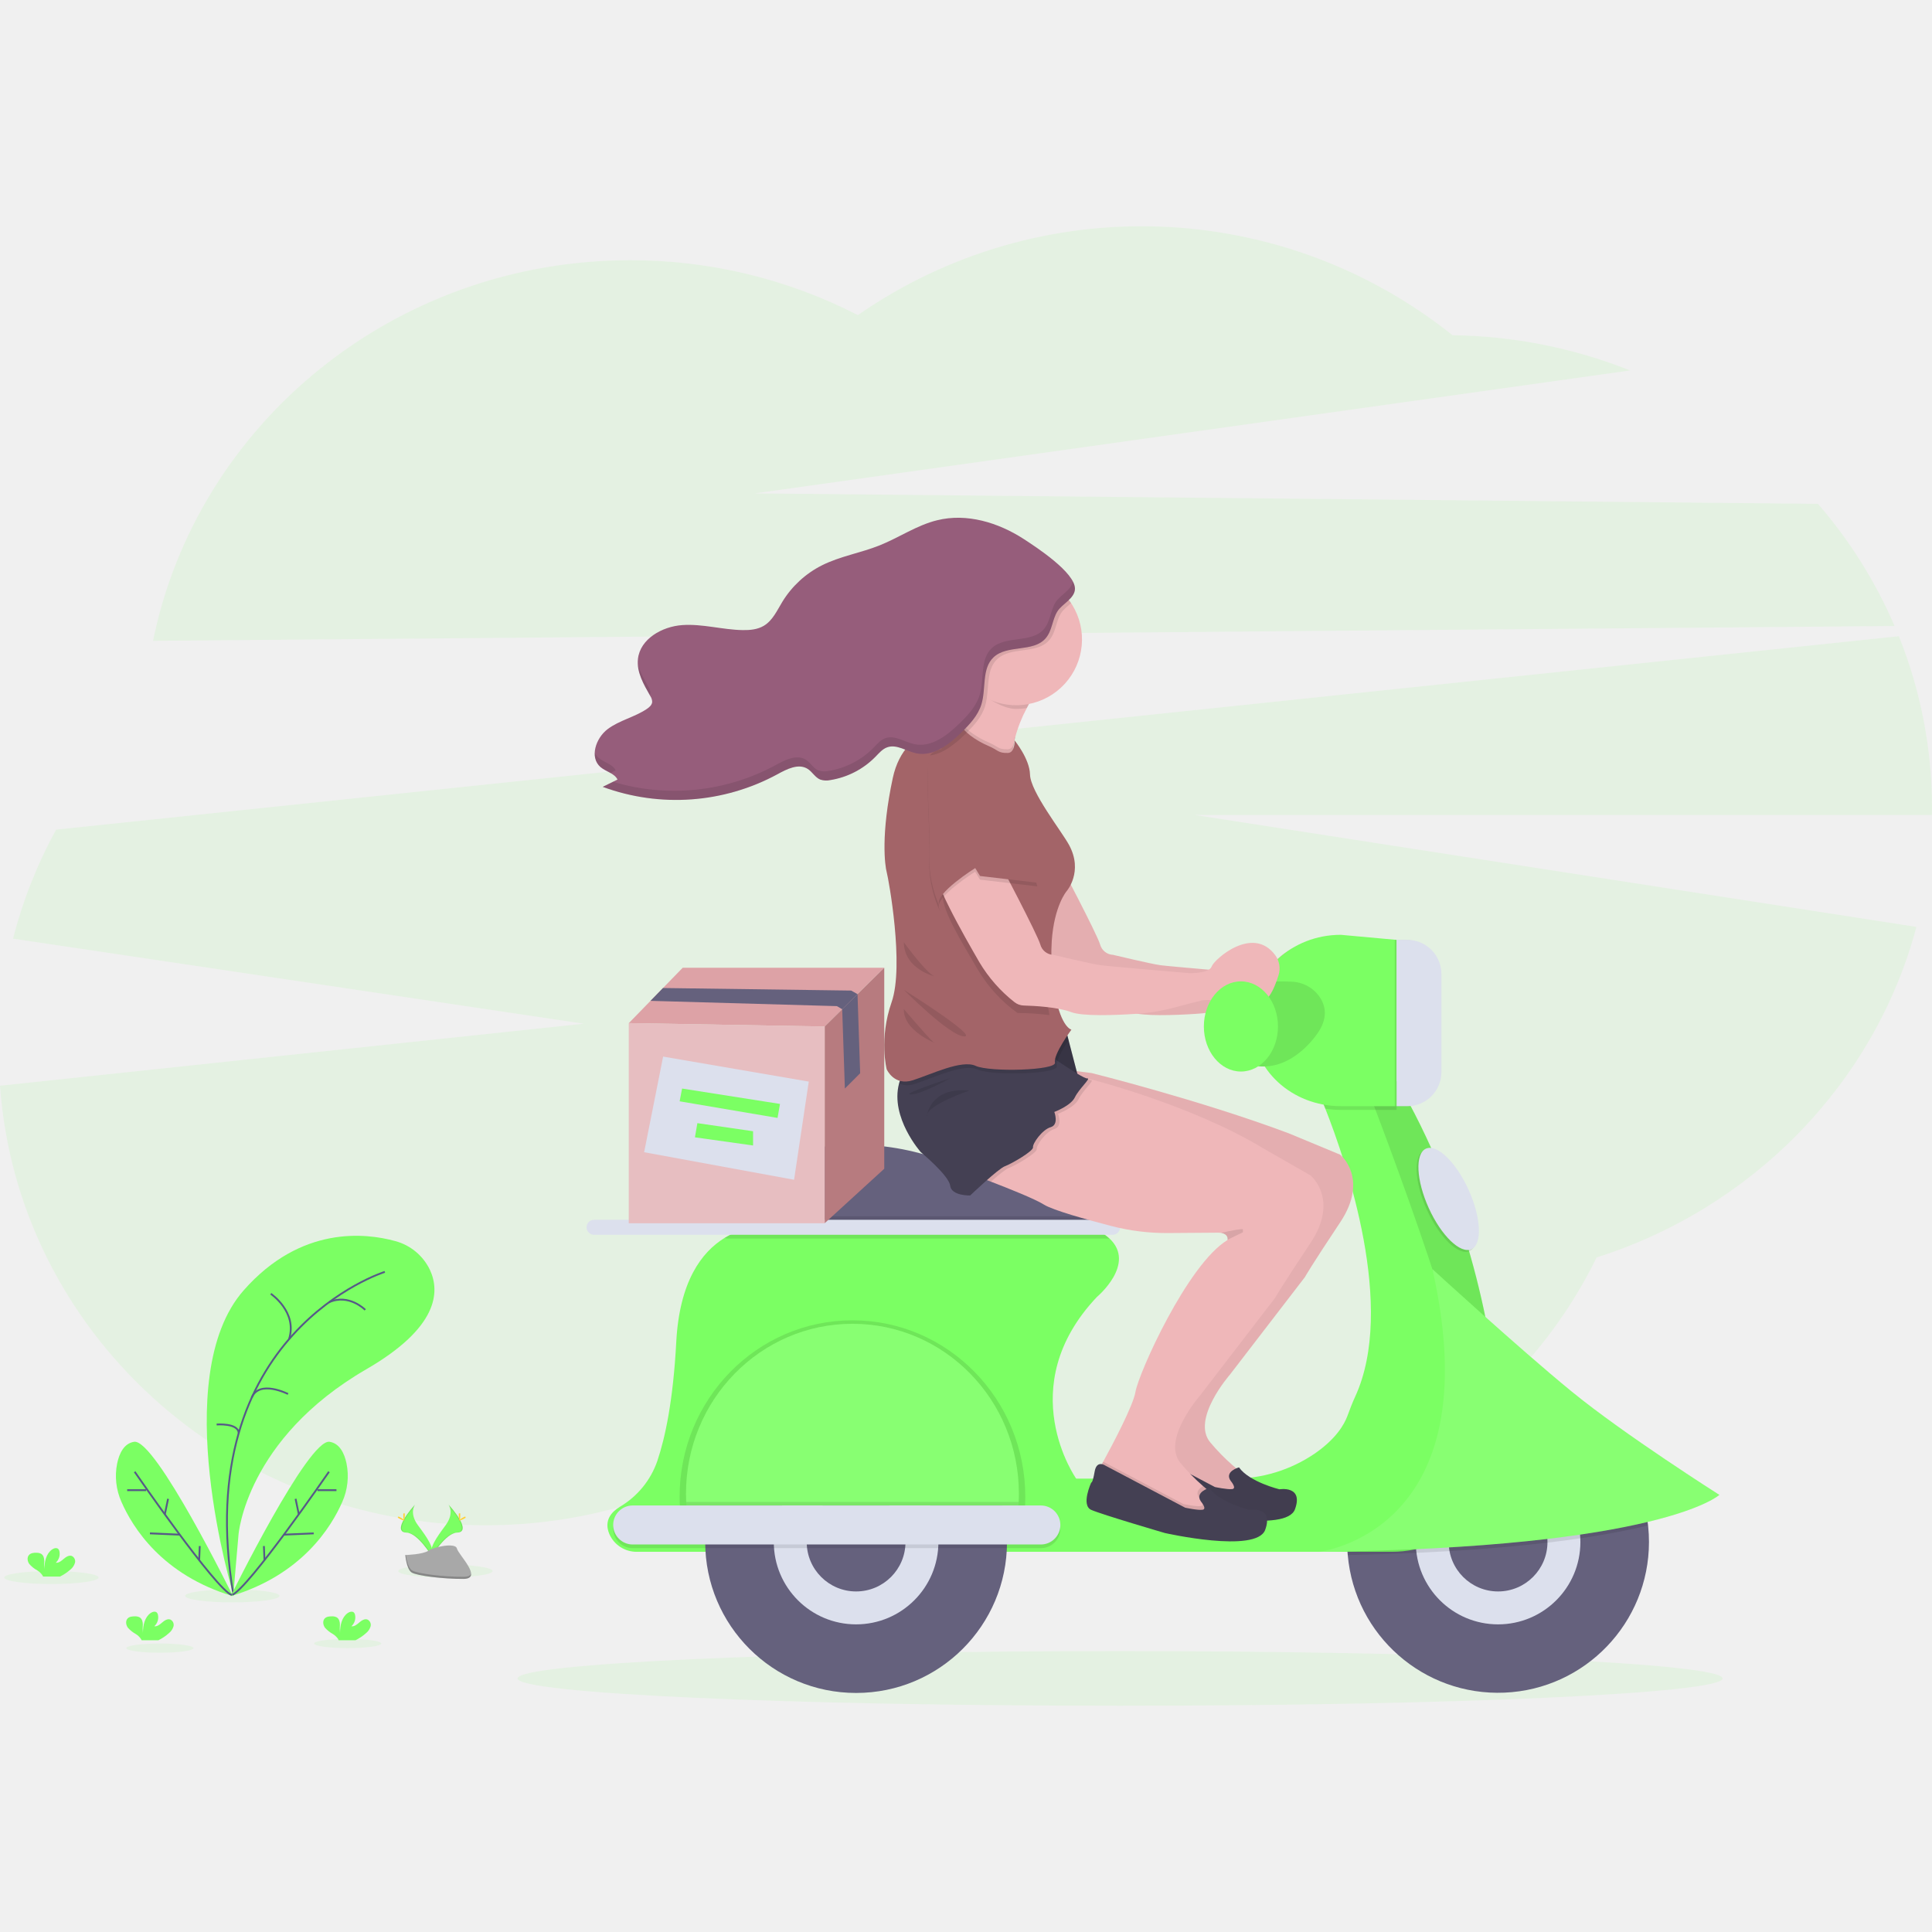
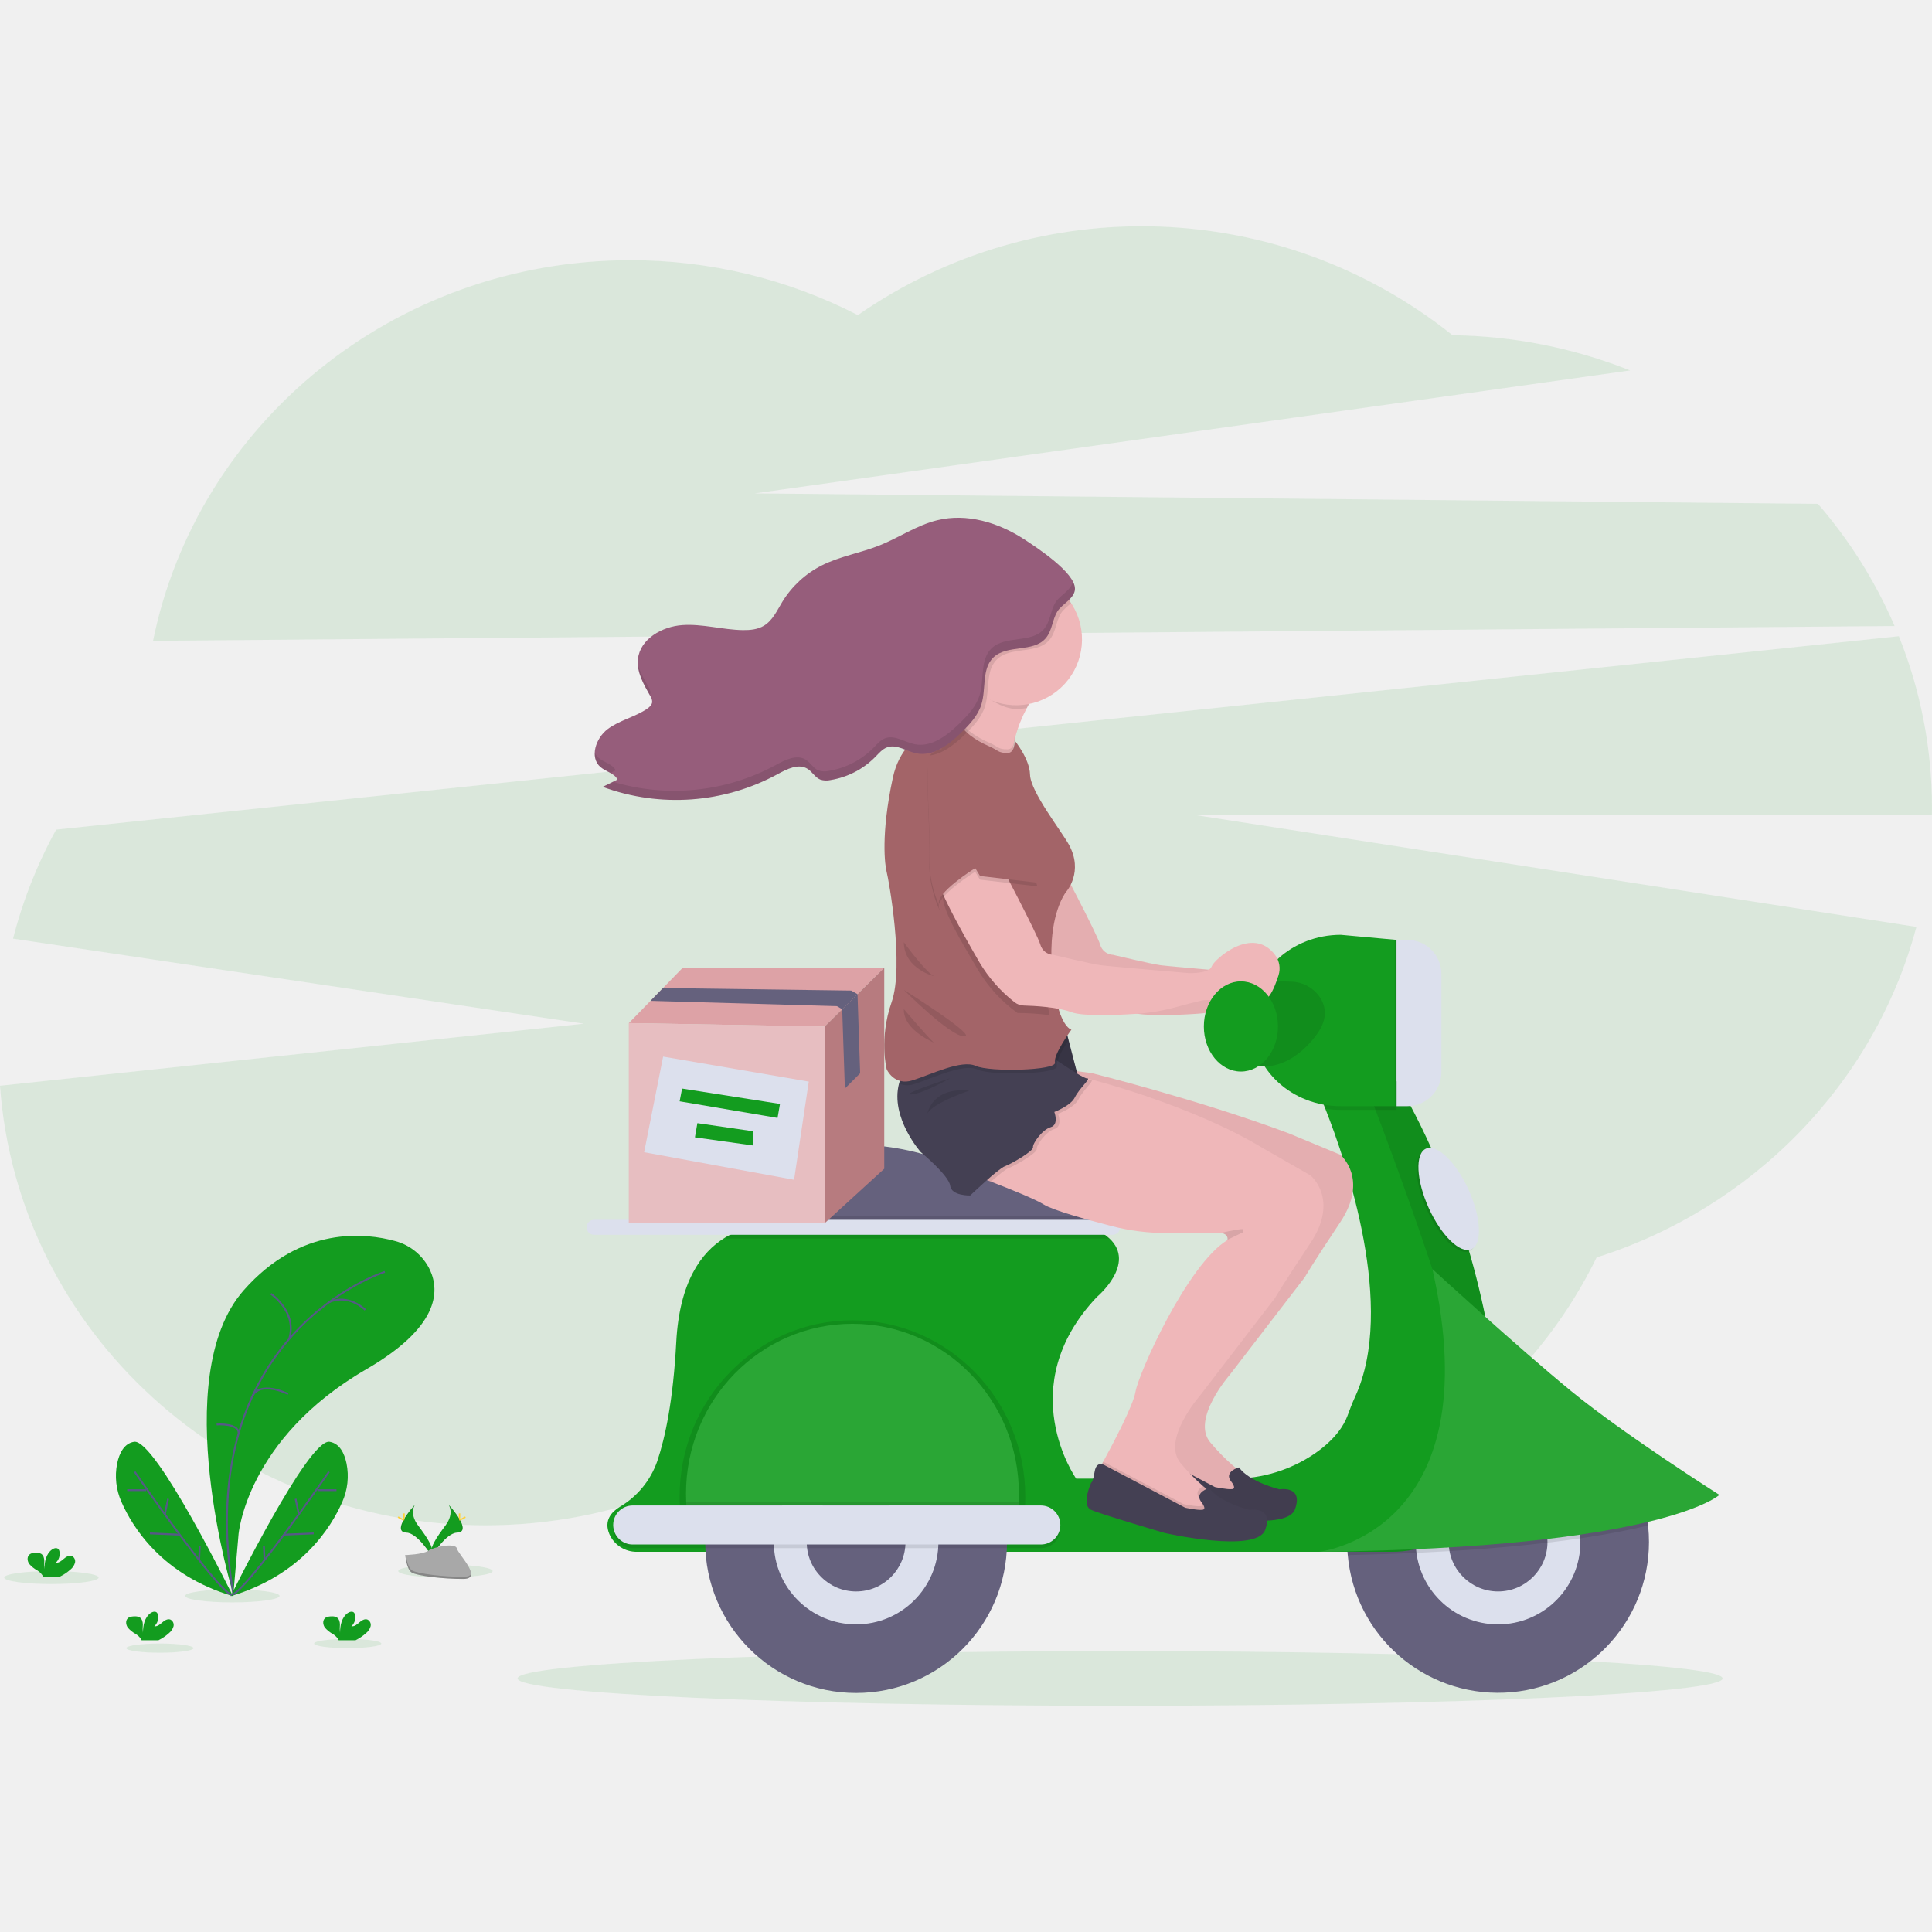
<svg xmlns="http://www.w3.org/2000/svg" id="76d98801-3a87-461e-b488-021b663cdcb4" data-name="Layer 1" width="450" height="450" viewBox="0 0 1056.29 808.9">
-   <path d="M1107.7,264.1a257.25,257.25,0,0,0-41.89-66.76l-581.3-5.73,478.6-67.22A271.88,271.88,0,0,0,866,105.13a272.17,272.17,0,0,0-325.12-11,271,271,0,0,0-124.43-30c-129.16,0-236.78,89.46-260.92,208.08Z" transform="translate(-71.86 -45.55)" fill="#7bff63" opacity="0.1" />
-   <path d="M1128.14,363.59a251.31,251.31,0,0,0-18.11-93.9L102.57,375.44A253,253,0,0,0,79,435.05l312,46.5L71.86,515.46c9.6,134.29,124.72,240.33,265.35,240.33,70.79,0,135.12-26.87,182.78-70.69,47.81,44.65,112.76,72.11,184.31,72.11,106.17,0,197.8-60.45,240.47-147.85,85.61-27.17,152.11-95.39,174.87-180.74L725.1,367.43h403C1128.12,366.15,1128.14,364.87,1128.14,363.59Z" transform="translate(-71.86 -45.55)" fill="#7bff63" opacity="0.1" />
-   <ellipse cx="28.11" cy="738.8" rx="25.82" ry="3.55" fill="#7bff63" opacity="0.1" />
-   <ellipse cx="127.02" cy="748.83" rx="25.82" ry="3.55" fill="#7bff63" opacity="0.1" />
-   <ellipse cx="243.53" cy="735.25" rx="25.82" ry="3.55" fill="#7bff63" opacity="0.1" />
-   <ellipse cx="87.43" cy="777.39" rx="18.36" ry="2.52" fill="#7bff63" opacity="0.1" />
-   <ellipse cx="190.1" cy="774.87" rx="18.36" ry="2.52" fill="#7bff63" opacity="0.1" />
-   <path d="M199.44,793.58s-36.22-118.72,5.66-166.27c31.34-35.58,66.9-31.32,82.83-26.92a29.44,29.44,0,0,1,19,15.79c5.57,12,4.56,31.51-34.75,54.27-65.82,38.11-69.91,90.38-69.91,90.38Z" transform="translate(-71.86 -45.55)" fill="#7bff63" />
+   <path d="M1107.7,264.1a257.25,257.25,0,0,0-41.89-66.76l-581.3-5.73,478.6-67.22A271.88,271.88,0,0,0,866,105.13a272.17,272.17,0,0,0-325.12-11,271,271,0,0,0-124.43-30c-129.16,0-236.78,89.46-260.92,208.08Z" transform="translate(-71.86 -45.55)" fill="#139c1f" opacity="0.1" />
+   <path d="M1128.14,363.59a251.31,251.31,0,0,0-18.11-93.9L102.57,375.44A253,253,0,0,0,79,435.05l312,46.5L71.86,515.46c9.6,134.29,124.72,240.33,265.35,240.33,70.79,0,135.12-26.87,182.78-70.69,47.81,44.65,112.76,72.11,184.31,72.11,106.17,0,197.8-60.45,240.47-147.85,85.61-27.17,152.11-95.39,174.87-180.74L725.1,367.43h403C1128.12,366.15,1128.14,364.87,1128.14,363.59Z" transform="translate(-71.86 -45.55)" fill="#139c1f" opacity="0.1" />
+   <ellipse cx="28.11" cy="738.8" rx="25.82" ry="3.55" fill="#139c1f" opacity="0.1" />
+   <ellipse cx="127.02" cy="748.83" rx="25.82" ry="3.55" fill="#139c1f" opacity="0.1" />
+   <ellipse cx="243.53" cy="735.25" rx="25.82" ry="3.55" fill="#139c1f" opacity="0.1" />
+   <ellipse cx="87.43" cy="777.39" rx="18.36" ry="2.52" fill="#139c1f" opacity="0.1" />
+   <ellipse cx="190.1" cy="774.87" rx="18.36" ry="2.52" fill="#139c1f" opacity="0.1" />
+   <path d="M199.44,793.58s-36.22-118.72,5.66-166.27c31.34-35.58,66.9-31.32,82.83-26.92a29.44,29.44,0,0,1,19,15.79c5.57,12,4.56,31.51-34.75,54.27-65.82,38.11-69.91,90.38-69.91,90.38Z" transform="translate(-71.86 -45.55)" fill="#139c1f" />
  <path d="M282.26,617.23S175.5,650.61,199.44,793.58" transform="translate(-71.86 -45.55)" fill="none" stroke="#565987" stroke-miterlimit="10" />
  <path d="M219.91,629.2s14.7,9.9,10,24.79" transform="translate(-71.86 -45.55)" fill="none" stroke="#565987" stroke-miterlimit="10" />
  <path d="M271.55,638s-9-9.14-19.92-4.1" transform="translate(-71.86 -45.55)" fill="none" stroke="#565987" stroke-miterlimit="10" />
  <path d="M229.35,684s-15.78-8-19.86,2" transform="translate(-71.86 -45.55)" fill="none" stroke="#565987" stroke-miterlimit="10" />
  <path d="M190.3,700.68s11.85-.94,12.07,4.73" transform="translate(-71.86 -45.55)" fill="none" stroke="#565987" stroke-miterlimit="10" />
-   <path d="M198,794.53s42.42-86.29,54.07-84.4c5.53.9,8.08,6.34,9.24,11.81A34.8,34.8,0,0,1,259,743C253,756.75,236.78,783,198,794.53Z" transform="translate(-71.86 -45.55)" fill="#7bff63" />
+   <path d="M198,794.53s42.42-86.29,54.07-84.4c5.53.9,8.08,6.34,9.24,11.81A34.8,34.8,0,0,1,259,743C253,756.75,236.78,783,198,794.53Z" transform="translate(-71.86 -45.55)" fill="#139c1f" />
  <path d="M251.72,726.51S207.2,791.07,198.6,793.9" transform="translate(-71.86 -45.55)" fill="none" stroke="#565987" stroke-miterlimit="10" />
  <line x1="183.96" y1="691.03" x2="173.57" y2="691.03" fill="none" stroke="#565987" stroke-miterlimit="10" />
  <line x1="171.51" y1="714.65" x2="155.23" y2="715.35" fill="none" stroke="#565987" stroke-miterlimit="10" />
  <line x1="161.6" y1="695.76" x2="163.37" y2="704.24" fill="none" stroke="#565987" stroke-miterlimit="10" />
  <line x1="144.28" y1="721.58" x2="144.6" y2="729.29" fill="none" stroke="#565987" stroke-miterlimit="10" />
-   <path d="M199.23,794.53s-42.42-86.29-54.07-84.4c-5.53.9-8.08,6.34-9.24,11.81a34.73,34.73,0,0,0,2.32,21C144.25,756.75,160.42,783,199.23,794.53Z" transform="translate(-71.86 -45.55)" fill="#7bff63" />
+   <path d="M199.23,794.53s-42.42-86.29-54.07-84.4c-5.53.9-8.08,6.34-9.24,11.81a34.73,34.73,0,0,0,2.32,21C144.25,756.75,160.42,783,199.23,794.53Z" transform="translate(-71.86 -45.55)" fill="#139c1f" />
  <path d="M145.48,726.51S190,791.07,198.6,793.9" transform="translate(-71.86 -45.55)" fill="none" stroke="#565987" stroke-miterlimit="10" />
  <line x1="69.53" y1="691.03" x2="79.92" y2="691.03" fill="none" stroke="#565987" stroke-miterlimit="10" />
  <line x1="81.97" y1="714.65" x2="98.26" y2="715.35" fill="none" stroke="#565987" stroke-miterlimit="10" />
  <line x1="91.89" y1="695.76" x2="90.12" y2="704.24" fill="none" stroke="#565987" stroke-miterlimit="10" />
  <line x1="109.21" y1="721.58" x2="108.89" y2="729.29" fill="none" stroke="#565987" stroke-miterlimit="10" />
-   <path d="M272.06,814.68a7.36,7.36,0,0,0,2.42-3.64,3.24,3.24,0,0,0-1.69-3.71c-1.55-.6-3.21.48-4.46,1.56s-2.7,2.33-4.34,2.1a6.61,6.61,0,0,0,2-6.18,2.58,2.58,0,0,0-.56-1.26c-.86-.92-2.42-.52-3.45.2-3.28,2.3-4.19,6.75-4.21,10.76a20.48,20.48,0,0,1-.06-4.43c0-1.48-.42-3.13-1.67-3.92a4.88,4.88,0,0,0-2.53-.6c-1.48,0-3.11.09-4.12,1.17-1.25,1.34-.93,3.58.16,5.06a16.12,16.12,0,0,0,4.26,3.41,9.51,9.51,0,0,1,3,2.9,3,3,0,0,1,.22.52h9.23A25.59,25.59,0,0,0,272.06,814.68Z" transform="translate(-71.86 -45.55)" fill="#7bff63" />
-   <path d="M110.43,779.93a7.34,7.34,0,0,0,2.42-3.64,3.26,3.26,0,0,0-1.69-3.72c-1.55-.59-3.2.49-4.46,1.57s-2.69,2.32-4.34,2.09a6.58,6.58,0,0,0,2-6.18,2.61,2.61,0,0,0-.57-1.25c-.86-.92-2.42-.53-3.45.2-3.28,2.3-4.19,6.75-4.21,10.76a20.57,20.57,0,0,1-.06-4.44c0-1.48-.41-3.12-1.66-3.91a4.92,4.92,0,0,0-2.54-.6c-1.47-.06-3.11.09-4.12,1.17-1.25,1.34-.92,3.58.16,5a15.85,15.85,0,0,0,4.27,3.42,9.37,9.37,0,0,1,3,2.9,3.55,3.55,0,0,1,.23.52h9.23A25.76,25.76,0,0,0,110.43,779.93Z" transform="translate(-71.86 -45.55)" fill="#7bff63" />
-   <path d="M164.3,814.68a7.36,7.36,0,0,0,2.42-3.64,3.24,3.24,0,0,0-1.69-3.71c-1.55-.6-3.21.48-4.46,1.56s-2.7,2.33-4.34,2.1a6.61,6.61,0,0,0,2-6.18,2.58,2.58,0,0,0-.56-1.26c-.86-.92-2.42-.52-3.45.2-3.28,2.3-4.19,6.75-4.21,10.76a20.48,20.48,0,0,1-.06-4.43c0-1.48-.41-3.13-1.66-3.92a4.94,4.94,0,0,0-2.54-.6c-1.47,0-3.11.09-4.12,1.17-1.25,1.34-.93,3.58.16,5.06a16.12,16.12,0,0,0,4.26,3.41,9.51,9.51,0,0,1,3,2.9,3,3,0,0,1,.22.52h9.23A25.59,25.59,0,0,0,164.3,814.68Z" transform="translate(-71.86 -45.55)" fill="#7bff63" />
-   <path d="M317.07,744.43s3.46,4.53-1.6,11.36-9.22,12.6-7.54,16.86c0,0,7.63-12.69,13.84-12.87S323.9,752.06,317.07,744.43Z" transform="translate(-71.86 -45.55)" fill="#7bff63" />
+   <path d="M272.06,814.68a7.36,7.36,0,0,0,2.42-3.64,3.24,3.24,0,0,0-1.69-3.71c-1.55-.6-3.21.48-4.46,1.56s-2.7,2.33-4.34,2.1a6.61,6.61,0,0,0,2-6.18,2.58,2.58,0,0,0-.56-1.26c-.86-.92-2.42-.52-3.45.2-3.28,2.3-4.19,6.75-4.21,10.76a20.48,20.48,0,0,1-.06-4.43c0-1.48-.42-3.13-1.67-3.92a4.88,4.88,0,0,0-2.53-.6c-1.48,0-3.11.09-4.12,1.17-1.25,1.34-.93,3.58.16,5.06a16.12,16.12,0,0,0,4.26,3.41,9.51,9.51,0,0,1,3,2.9,3,3,0,0,1,.22.52h9.23A25.59,25.59,0,0,0,272.06,814.68Z" transform="translate(-71.86 -45.55)" fill="#139c1f" />
+   <path d="M110.43,779.93a7.34,7.34,0,0,0,2.42-3.64,3.26,3.26,0,0,0-1.69-3.72c-1.55-.59-3.2.49-4.46,1.57s-2.69,2.32-4.34,2.09a6.58,6.58,0,0,0,2-6.18,2.61,2.61,0,0,0-.57-1.25c-.86-.92-2.42-.53-3.45.2-3.28,2.3-4.19,6.75-4.21,10.76a20.57,20.57,0,0,1-.06-4.44c0-1.48-.41-3.12-1.66-3.91a4.92,4.92,0,0,0-2.54-.6c-1.47-.06-3.11.09-4.12,1.17-1.25,1.34-.92,3.58.16,5a15.85,15.85,0,0,0,4.27,3.42,9.37,9.37,0,0,1,3,2.9,3.55,3.55,0,0,1,.23.52h9.23A25.76,25.76,0,0,0,110.43,779.93Z" transform="translate(-71.86 -45.55)" fill="#139c1f" />
+   <path d="M164.3,814.68a7.36,7.36,0,0,0,2.42-3.64,3.24,3.24,0,0,0-1.69-3.71c-1.55-.6-3.21.48-4.46,1.56s-2.7,2.33-4.34,2.1a6.61,6.61,0,0,0,2-6.18,2.58,2.58,0,0,0-.56-1.26c-.86-.92-2.42-.52-3.45.2-3.28,2.3-4.19,6.75-4.21,10.76a20.48,20.48,0,0,1-.06-4.43c0-1.48-.41-3.13-1.66-3.92a4.94,4.94,0,0,0-2.54-.6c-1.47,0-3.11.09-4.12,1.17-1.25,1.34-.93,3.58.16,5.06a16.12,16.12,0,0,0,4.26,3.41,9.51,9.51,0,0,1,3,2.9,3,3,0,0,1,.22.52h9.23A25.59,25.59,0,0,0,164.3,814.68Z" transform="translate(-71.86 -45.55)" fill="#139c1f" />
+   <path d="M317.07,744.43s3.46,4.53-1.6,11.36-9.22,12.6-7.54,16.86c0,0,7.63-12.69,13.84-12.87S323.9,752.06,317.07,744.43Z" transform="translate(-71.86 -45.55)" fill="#139c1f" />
  <path d="M317.07,744.43a5.74,5.74,0,0,1,.71,1.42c6.06,7.12,9.28,13.76,3.46,13.93-5.43.16-11.93,9.86-13.49,12.31.05.19.11.37.18.56,0,0,7.63-12.69,13.84-12.87S323.9,752.06,317.07,744.43Z" transform="translate(-71.86 -45.55)" opacity="0.1" />
  <path d="M323.5,750.2c0,1.59-.18,2.88-.4,2.88s-.4-1.29-.4-2.88.23-.84.45-.84S323.5,748.61,323.5,750.2Z" transform="translate(-71.86 -45.55)" fill="#ffd037" />
  <path d="M325.71,752.1c-1.4.76-2.62,1.22-2.72,1s.94-1,2.34-1.73.84-.21.95,0S327.11,751.34,325.71,752.1Z" transform="translate(-71.86 -45.55)" fill="#ffd037" />
-   <path d="M298.79,744.43s-3.46,4.53,1.6,11.36,9.23,12.6,7.54,16.86c0,0-7.63-12.69-13.84-12.87S292,752.06,298.79,744.43Z" transform="translate(-71.86 -45.55)" fill="#7bff63" />
+   <path d="M298.79,744.43s-3.46,4.53,1.6,11.36,9.23,12.6,7.54,16.86c0,0-7.63-12.69-13.84-12.87S292,752.06,298.79,744.43Z" transform="translate(-71.86 -45.55)" fill="#139c1f" />
  <path d="M298.79,744.43a5.55,5.55,0,0,0-.7,1.42c-6.06,7.12-9.29,13.76-3.47,13.93,5.43.16,11.94,9.86,13.5,12.31-.06.19-.12.37-.19.56,0,0-7.63-12.69-13.84-12.87S292,752.06,298.79,744.43Z" transform="translate(-71.86 -45.55)" opacity="0.1" />
  <path d="M292.36,750.2c0,1.59.18,2.88.4,2.88s.4-1.29.4-2.88-.22-.84-.44-.84S292.36,748.61,292.36,750.2Z" transform="translate(-71.86 -45.55)" fill="#ffd037" />
  <path d="M290.15,752.1c1.4.76,2.62,1.22,2.73,1s-.95-1-2.34-1.73-.85-.21-1,0S288.76,751.34,290.15,752.1Z" transform="translate(-71.86 -45.55)" fill="#ffd037" />
  <path d="M293.46,772.05s9.68-.29,12.59-2.37,14.88-4.56,15.61-1.23,14.53,16.56,3.61,16.65-25.37-1.7-28.28-3.47S293.46,772.05,293.46,772.05Z" transform="translate(-71.86 -45.55)" fill="#a8a8a8" />
  <path d="M325.47,783.94c-10.92.09-25.38-1.7-28.29-3.47-2.22-1.35-3.1-6.19-3.39-8.43h-.33s.62,7.81,3.53,9.58,17.36,3.56,28.28,3.47c3.16,0,4.24-1.15,4.18-2.81C329,783.3,327.81,783.92,325.47,783.94Z" transform="translate(-71.86 -45.55)" opacity="0.2" />
-   <ellipse cx="612.39" cy="793.96" rx="329.42" ry="14.94" fill="#7bff63" opacity="0.1" />
+   <ellipse cx="612.39" cy="793.96" rx="329.42" ry="14.94" fill="#139c1f" opacity="0.1" />
  <path d="M650.69,392.84s21,39.73,22.63,45.4a7.66,7.66,0,0,0,7.08,5.66s20.92,5,25.92,5.67,48.34,4.33,48.34,4.33,11,.34,12.33-3.66c1.22-3.66,22.47-22.89,34.77-6.11a12.23,12.23,0,0,1,1.78,10.92c-2.26,7.2-6.9,18.63-11.88,11.52-7-10-15.14-7.19-15.14-1.86s-11.2,3.35-14.86,4.1c-2,.41-8.88,2.24-14.83,3.84a108,108,0,0,1-21.12,3.51c-11.81.77-29.22,1.41-35.39-.92-7.45-2.83-20.44-3.48-26-3.63a8.55,8.55,0,0,1-5.07-1.82A79.09,79.09,0,0,1,640,447.9c-8.67-15-26.5-46.06-25.3-55.06S650.69,392.84,650.69,392.84Z" transform="translate(-71.86 -45.55)" fill="#efb7b9" />
  <path d="M650.69,392.84s21,39.73,22.63,45.4a7.66,7.66,0,0,0,7.08,5.66s20.92,5,25.92,5.67,48.34,4.33,48.34,4.33,11,.34,12.33-3.66c1.22-3.66,22.47-22.89,34.77-6.11a12.23,12.23,0,0,1,1.78,10.92c-2.26,7.2-6.9,18.63-11.88,11.52-7-10-15.14-7.19-15.14-1.86s-11.2,3.35-14.86,4.1c-2,.41-8.88,2.24-14.83,3.84a108,108,0,0,1-21.12,3.51c-11.81.77-29.22,1.41-35.39-.92-7.45-2.83-20.44-3.48-26-3.63a8.55,8.55,0,0,1-5.07-1.82A79.09,79.09,0,0,1,640,447.9c-8.67-15-26.5-46.06-25.3-55.06S650.69,392.84,650.69,392.84Z" transform="translate(-71.86 -45.55)" opacity="0.05" />
  <path d="M891.6,693c-9.51,10.34-16.51,14.41-16.18,3.5,1-33-57-182.2-57-182.2l17.15-1.3C873,577.49,886.92,643.81,891.6,693Z" transform="translate(-71.86 -45.55)" fill="none" />
  <path d="M973.41,765A82.5,82.5,0,0,1,808.72,772c-.12-1.34-.21-2.68-.25-4v-.07q-.06-1.49-.06-3a82.5,82.5,0,0,1,165,0Z" transform="translate(-71.86 -45.55)" fill="#65617d" />
  <circle cx="819.05" cy="719.4" r="45" fill="#dce0ed" />
  <circle cx="819.05" cy="719.4" r="27" fill="#65617d" />
  <path d="M674.25,608.28l-198.66,4V583c1.78-23.57,26-31.84,48-34.43a137.78,137.78,0,0,1,51.33,3.85c42.15,11.16,69,13.32,82.23,13.53a12.61,12.61,0,0,1,12.2,10.26c.63,3.35,1.25,7,1.83,10.6.44,2.82.86,5.6,1.24,8.19C673.52,602.46,674.25,608.28,674.25,608.28Z" transform="translate(-71.86 -45.55)" fill="#65617d" />
-   <path d="M832.74,770.28H420.05A16.25,16.25,0,0,1,405,760.55c-3.11-7.43,1.24-12.17,5.88-14.95a46.75,46.75,0,0,0,20.32-24.86c4.4-13,8.7-33.34,10.39-65.12,1.74-32.87,13.64-49.12,26.5-57h0c16.61-10.16,34.82-6.35,34.82-6.35l167.33,1.34a32.16,32.16,0,0,1,8.17,5.33c14.91,13.88-6.83,32-6.83,32-46.67,49.33-11.34,99.33-11.34,99.33h85.62a78.79,78.79,0,0,0,44.85-13.73c11.57-8,16-15.73,17.78-20.41,1.32-3.58,2.66-7.15,4.26-10.61,22.46-48.71-4.63-127.95-16.32-157.58-2.9-7.37-4.85-11.67-4.85-11.67l26.85-2,17-1.29h.17c37.42,64.54,51.33,130.86,56,180,.44,4.63.8,9.12,1.09,13.43A60,60,0,0,1,832.74,770.28Z" transform="translate(-71.86 -45.55)" fill="#7bff63" />
+   <path d="M832.74,770.28H420.05A16.25,16.25,0,0,1,405,760.55c-3.11-7.43,1.24-12.17,5.88-14.95a46.75,46.75,0,0,0,20.32-24.86c4.4-13,8.7-33.34,10.39-65.12,1.74-32.87,13.64-49.12,26.5-57h0c16.61-10.16,34.82-6.35,34.82-6.35l167.33,1.34a32.16,32.16,0,0,1,8.17,5.33c14.91,13.88-6.83,32-6.83,32-46.67,49.33-11.34,99.33-11.34,99.33h85.62a78.79,78.79,0,0,0,44.85-13.73c11.57-8,16-15.73,17.78-20.41,1.32-3.58,2.66-7.15,4.26-10.61,22.46-48.71-4.63-127.95-16.32-157.58-2.9-7.37-4.85-11.67-4.85-11.67l26.85-2,17-1.29h.17c37.42,64.54,51.33,130.86,56,180,.44,4.63.8,9.12,1.09,13.43A60,60,0,0,1,832.74,770.28Z" transform="translate(-71.86 -45.55)" fill="#139c1f" />
  <path d="M672.43,595H475.59v-8.19h195.6C671.63,589.58,672.05,592.36,672.43,595Z" transform="translate(-71.86 -45.55)" opacity="0.1" />
  <path d="M678.42,599H469.68a4,4,0,0,1-1.58-.32c16.61-10.16,34.82-6.35,34.82-6.35l167.33,1.34A32.16,32.16,0,0,1,678.42,599Z" transform="translate(-71.86 -45.55)" opacity="0.1" />
  <rect x="320.69" y="543.21" width="291.7" height="8.19" rx="4.09" ry="4.09" fill="#dce0ed" />
  <path d="M891.6,693c-9.51,10.34-16.51,14.41-16.18,3.5,1-33-57-182.2-57-182.2l17.15-1.3C873,577.49,886.92,643.81,891.6,693Z" transform="translate(-71.86 -45.55)" opacity="0.1" />
  <path d="M972.91,755.91c-9.85,2.36-22,4.76-37,7q-8.37,1.23-18,2.36c-15.33,1.82-33.06,3.41-53.54,4.63q-8.7.52-18.07.95-17.55.8-37.57,1.22l-.25-4v-.07c18.65-7.53,48-27.62,52.72-79.95a82.54,82.54,0,0,1,111.72,67.94Z" transform="translate(-71.86 -45.55)" opacity="0.1" />
-   <path d="M792.92,770.28S887.62,760,855,615.71c0,0,46.79,42.9,75.9,66.74s81,56.71,81,56.71S980.92,768.11,792.92,770.28Z" transform="translate(-71.86 -45.55)" fill="#7bff63" />
+   <path d="M792.92,770.28S887.62,760,855,615.71c0,0,46.79,42.9,75.9,66.74s81,56.71,81,56.71S980.92,768.11,792.92,770.28Z" transform="translate(-71.86 -45.55)" fill="#139c1f" />
  <path d="M792.92,770.28S887.62,760,855,615.71c0,0,46.79,42.9,75.9,66.74s81,56.71,81,56.71S980.92,768.11,792.92,770.28Z" transform="translate(-71.86 -45.55)" fill="#fff" opacity="0.1" />
  <circle cx="468.06" cy="719.4" r="82.5" fill="#65617d" />
  <circle cx="468.06" cy="719.4" r="45" fill="#dce0ed" />
  <circle cx="468.06" cy="719.4" r="27" fill="#65617d" />
  <path d="M632.42,740.17c0-53.27-42.31-96.46-94.5-96.46s-94.5,43.19-94.5,96.46q0,3.38.23,6.69H632.19Q632.42,743.55,632.42,740.17Z" transform="translate(-71.86 -45.55)" opacity="0.1" />
-   <path d="M628.92,738.51c0-51.3-40.74-92.89-91-92.89s-91,41.59-91,92.89c0,2.17.08,4.31.22,6.44H628.7C628.84,742.82,628.92,740.68,628.92,738.51Z" transform="translate(-71.86 -45.55)" fill="#7bff63" />
+   <path d="M628.92,738.51c0-51.3-40.74-92.89-91-92.89s-91,41.59-91,92.89c0,2.17.08,4.31.22,6.44H628.7C628.84,742.82,628.92,740.68,628.92,738.51Z" transform="translate(-71.86 -45.55)" fill="#139c1f" />
  <path d="M628.92,738.51c0,1.49,0,3-.11,4.44,0,.67-.07,1.33-.11,2H447.14c0-.67-.08-1.33-.11-2-.07-1.47-.11-3-.11-4.44,0-51.3,40.74-92.89,91-92.89S628.92,687.21,628.92,738.51Z" transform="translate(-71.86 -45.55)" fill="#fff" opacity="0.1" />
  <path d="M628.81,743c0,.67-.07,1.33-.11,2H447.14c0-.67-.08-1.33-.11-2Z" transform="translate(-71.86 -45.55)" opacity="0.1" />
  <rect x="335.25" y="701.4" width="244.48" height="21.33" rx="10.67" ry="10.67" opacity="0.1" />
  <rect x="335.25" y="699.4" width="244.48" height="21.33" rx="10.67" ry="10.67" fill="#dce0ed" />
  <ellipse cx="862.9" cy="578.3" rx="11.98" ry="30.16" transform="translate(-233.48 361.37) rotate(-24.33)" opacity="0.1" />
  <ellipse cx="863.9" cy="577.3" rx="11.98" ry="30.16" transform="translate(-232.98 361.69) rotate(-24.33)" fill="#dce0ed" />
  <path d="M835.42,513v15.67h-30.5a52.55,52.55,0,0,1-8.48-.68c-2.9-7.37-4.85-11.67-4.85-11.67l26.85-2Z" transform="translate(-71.86 -45.55)" opacity="0.1" />
-   <path d="M835.42,526.63h-30.5c-26.79,0-48.5-20-48.5-44.77v-4.15c0-24.72,21.71-44.76,48.5-44.76l30.5,2.77Z" transform="translate(-71.86 -45.55)" fill="#7bff63" />
-   <path d="M785.17,459.45s18.25,9.75,7.75,26.25c0,0-12.88,21.12-33.13,19.12l-7.37-45.37S776.67,457.2,785.17,459.45Z" transform="translate(-71.86 -45.55)" fill="#7bff63" />
+   <path d="M835.42,526.63h-30.5c-26.79,0-48.5-20-48.5-44.77v-4.15c0-24.72,21.71-44.76,48.5-44.76l30.5,2.77Z" transform="translate(-71.86 -45.55)" fill="#139c1f" />
+   <path d="M785.17,459.45s18.25,9.75,7.75,26.25c0,0-12.88,21.12-33.13,19.12l-7.37-45.37S776.67,457.2,785.17,459.45Z" transform="translate(-71.86 -45.55)" fill="#139c1f" />
  <path d="M778.16,458.57A19.4,19.4,0,0,1,793,466.39c3.25,4.5,5.19,11.06-.06,19.31,0,0-12.88,21.12-33.13,19.12l-7.37-45.37S767.61,458,778.16,458.57Z" transform="translate(-71.86 -45.55)" opacity="0.1" />
  <path d="M762.56,390.17h5.88a18.62,18.62,0,0,1,18.62,18.62v53.68a18.62,18.62,0,0,1-18.62,18.62h-5.88a0,0,0,0,1,0,0V390.17A0,0,0,0,1,762.56,390.17Z" opacity="0.1" />
  <path d="M763.56,390.17h5.88a18.62,18.62,0,0,1,18.62,18.62v53.68a18.62,18.62,0,0,1-18.62,18.62h-5.88a0,0,0,0,1,0,0V390.17A0,0,0,0,1,763.56,390.17Z" fill="#dce0ed" />
  <path d="M618.88,552.48s4.71,1.72,11,4.12c10,3.85,24.1,9.47,29,12.55s23.17,8.14,36.85,11.7a120,120,0,0,0,31.06,3.83c10.64-.1,23.53-.2,27.09-.2a11.2,11.2,0,0,1,1.86.14c3.74.62,3.59,3.13,3.5,3.73l0,.13c-22,13.33-48.67,73-50.33,83-1.25,7.5-12.24,28.29-17.66,38.23-1.82,3.33-3,5.44-3,5.44l6.67,7.66,19.33,8.67,18.33,8s19.34,1,19.67,0,.33-11.33.33-11.33a54.6,54.6,0,0,1-6.68-5.08,110.51,110.51,0,0,1-12.32-12.59c-10.66-12.67,10.67-37,10.67-37l41-53.33s3.33-6,19.33-30,0-37,0-37l-28.16-11.69c-48.84-18.28-107.75-32.93-107.75-32.93l-.84-.11-12.49-1.56Z" transform="translate(-71.86 -45.55)" fill="#efb7b9" />
  <path d="M744.71,731.48s3.5,4.13.88,4.5-9.5-1.12-9.5-1.12l-43.63-23s-4.75-3.38-5.87,3.25-1.88,6-1.88,6-5.75,12.37,0,14.93S725,748.73,725,748.73s50.13,11.38,54.88-1.75-8.5-10.87-8.5-10.87-16.5-4-22.13-12C749.21,724.11,741.09,726.36,744.71,731.48Z" transform="translate(-71.86 -45.55)" fill="#444053" />
  <path d="M804.54,553.15l-28.16-11.69c-48.84-18.28-107.75-32.93-107.75-32.93l-.84-.11-12.49-1.56-36.42,45.62s4.71,1.72,11,4.12c10,3.85,24.1,9.47,29,12.55s23.17,8.14,36.85,11.7a120,120,0,0,0,31.06,3.83c10.64-.1,23.53-.2,27.09-.2a11.2,11.2,0,0,1,1.86.14c3.74.62,3.59,3.13,3.5,3.73l0,.13c-22,13.33-48.67,73-50.33,83-1.25,7.5-12.24,28.29-17.66,38.23l-.73,1.34c-1.45-.24-3.26.28-3.9,4.06-1.13,6.62-1.88,6-1.88,6s-5.75,12.37,0,14.93S725,748.73,725,748.73s50.13,11.38,54.88-1.75-8.5-10.87-8.5-10.87-16.5-4-22.13-12a11.07,11.07,0,0,0-1.46.54c-.59-.48-1.22-1-1.89-1.58a110.51,110.51,0,0,1-12.32-12.59c-10.66-12.67,10.67-37,10.67-37l41-53.33s3.33-6,19.33-30S804.54,553.15,804.54,553.15Z" transform="translate(-71.86 -45.55)" opacity="0.05" />
  <path d="M585.3,329.46l1.52,1.92.85,1.07,5.3,6.67s12.65,4.06,23.74,6.69c11.55,2.73,21.4,3.92,13.57-2.61-4.86-4.05-5.18-10.83-3.41-18.1A74.9,74.9,0,0,1,633.23,309q.59-1.14,1.17-2.22a133.43,133.43,0,0,1,8.24-13.31,236.63,236.63,0,0,0-22.09-13.57c-9.16-4.74-16.68-6.81-11.91,2.57,3.06,6,2.06,12.74-.8,19.19-.22.51-.46,1-.71,1.53a68.78,68.78,0,0,1-9.44,13.89A109.62,109.62,0,0,1,585.3,329.46Z" transform="translate(-71.86 -45.55)" fill="#efb7b9" />
  <polygon points="576.78 436.24 583.56 442.43 590.11 467.63 579.18 467.63 567.11 451.93 576.78 436.24" fill="#444053" />
  <polygon points="567.11 451.93 574.41 461.42 579.18 467.63 590.11 467.63 588.99 463.32 584.22 444.96 583.56 442.43 576.78 436.24 567.52 451.26 567.11 451.93" opacity="0.1" />
  <polygon points="567.11 451.93 574.41 461.42 579.18 467.63 590.11 467.63 588.99 463.32 584.22 444.96 583.56 442.43 576.78 436.24 567.52 451.26 567.11 451.93" opacity="0.1" />
  <path d="M602.64,563.79s4.71,1.72,11,4.12c10,3.85,24.1,9.47,29,12.55s23.17,8.14,36.85,11.7A120,120,0,0,0,710.55,596c10.64-.1,23.53-.2,27.09-.2a11.2,11.2,0,0,1,1.86.14c3.74.62,3.59,3.13,3.5,3.73l0,.13c-22,13.33-48.67,73-50.33,83-1.25,7.5-12.24,28.29-17.66,38.23-1.82,3.33-3,5.44-3,5.44l6.67,7.66L698,742.79l18.33,8s19.34,1,19.67,0,.33-11.33.33-11.33a54.6,54.6,0,0,1-6.68-5.08,110.51,110.51,0,0,1-12.32-12.59c-10.66-12.67,10.67-37,10.67-37l41-53.33s3.33-6,19.33-30,0-37,0-37l-25.66-14.67c-40-24.33-96.34-38.33-96.34-38.33l-.84-.11L653,509.79Z" transform="translate(-71.86 -45.55)" fill="#efb7b9" />
  <path d="M672,726.46l6.67,7.66L698,742.79l18.33,8s19.34,1,19.67,0,.33-11.33.33-11.33a54.6,54.6,0,0,1-6.68-5.08c-2.07,1.11-4.42,3.19-2.15,6.41,0,0,3.5,4.12.88,4.5s-9.5-1.12-9.5-1.12l-43.63-23L675,721C673.16,724.35,672,726.46,672,726.46Z" transform="translate(-71.86 -45.55)" opacity="0.1" />
  <path d="M728.47,742.79s3.5,4.12.87,4.5-9.5-1.13-9.5-1.13l-43.62-23s-4.75-3.37-5.88,3.25-1.87,6-1.87,6-5.75,12.38,0,14.94S708.72,760,708.72,760s50.12,11.37,54.87-1.75-8.5-10.88-8.5-10.88-16.5-4-22.12-12C733,735.41,724.84,737.66,728.47,742.79Z" transform="translate(-71.86 -45.55)" fill="#444053" />
  <path d="M605.3,299.12c5.78,4,14.6,10.33,22.13,10.33a36.91,36.91,0,0,0,5.8-.46,135.17,135.17,0,0,1,9.41-15.53s-44-30.67-34-11C611.94,289,608.69,292.21,605.3,299.12Z" transform="translate(-71.86 -45.55)" opacity="0.1" />
  <path d="M591.43,271.45a35.94,35.94,0,0,0,16.41,30.2,33.06,33.06,0,0,0,3.52,2,36,36,0,1,0-19.93-32.22Z" transform="translate(-71.86 -45.55)" fill="#efb7b9" />
  <path d="M602.64,563.79s4.71,1.72,11,4.12c3.95-3.48,8-6.84,9.69-7.45,3.67-1.34,15.67-8.34,15.34-10.34s5-9.66,9.66-11,2-8.33,2-8.33,9-3.33,11.24-8,9.1-10.67,6.76-10.33a7.26,7.26,0,0,1-2.84-1.11L653,509.79Z" transform="translate(-71.86 -45.55)" opacity="0.1" />
  <path d="M575.3,551.79s15.34,12.67,16.05,18.33,10.95,5.34,10.95,5.34,15.34-14.67,19-16,15.67-8.34,15.34-10.34,5-9.66,9.66-11,2-8.33,2-8.33,9-3.33,11.24-8,9.1-10.67,6.76-10.33c-.66.09-2.77-1-5.45-2.59-3.29-2-7.46-4.71-10.86-7-3.6-2.44-6.35-4.38-6.35-4.38s-1.57-.28-4.26-.67c-14.51-2.1-61.77-7.46-72.74,10a26.47,26.47,0,0,0-3.25,7.47C558.48,532.89,575.3,551.79,575.3,551.79Z" transform="translate(-71.86 -45.55)" fill="#444053" />
  <path d="M591.34,511.37s-15.66,8.84-21.5,8.84S591.34,511.37,591.34,511.37Z" transform="translate(-71.86 -45.55)" opacity="0.1" />
  <path d="M601.8,518.12s-23.32,7.84-23.32,14S576.3,515.62,601.8,518.12Z" transform="translate(-71.86 -45.55)" opacity="0.1" />
  <path d="M657.63,482.81l-.33.45A1,1,0,0,0,657.63,482.81Z" transform="translate(-71.86 -45.55)" opacity="0.1" />
  <path d="M585.3,329.46l1.52,1.92.85,1.07,5.3,6.67s12.65,4.06,23.74,6.69c11.55,2.73,21.4,3.92,13.57-2.61-4.86-4.05-5.18-10.83-3.41-18.1l-.35-.45s.35,6.74-3.64,6.87c-5.38.17-5.45-1.64-10.41-3.73-6.39-2.7-12.94-7.21-14.78-10.72A109.62,109.62,0,0,1,585.3,329.46Z" transform="translate(-71.86 -45.55)" opacity="0.1" />
  <path d="M563.39,514.26a11.55,11.55,0,0,0,8.58.2c10.33-3.34,26.67-11.38,34.33-7.86,6.14,2.82,30.87,2.74,40,.37,2.27-.59,3.57-1.32,3.37-2.18a6,6,0,0,1,.35-2.93c1.06-3.39,3.94-8.1,6.09-11.35l-.66-2.53-6.78-6.19-9.26,15c-14.51-2.1-61.77-7.46-72.74,10A26.47,26.47,0,0,0,563.39,514.26Z" transform="translate(-71.86 -45.55)" opacity="0.1" />
  <path d="M556.64,506.46s4,9.33,14.33,6,26.67-11.38,34.33-7.86,44.34,2.52,43.34-1.81,9-18,9-18-5.46-1-8.84-18.83c-.5-2.6-.95-5.56-1.33-8.92a113.52,113.52,0,0,1-.58-20.74C648.24,417,655,409.12,655,409.12s9.33-10.66,1.33-25.33c-4.19-7.69-21.1-29-21.33-38.5-.21-8.62-8.45-18.64-8.45-18.64s.35,6.74-3.64,6.87c-5.38.17-5.45-1.64-10.41-3.73-7.29-3.08-14.78-8.51-15.27-12.14,0,0-30.56-1.53-37.23,29.47s-4.33,48-3.33,51.67,9.66,51,2.66,71S556.64,506.46,556.64,506.46Z" transform="translate(-71.86 -45.55)" fill="#a36468" />
  <path d="M606.47,452a78.42,78.42,0,0,0,21.66,23.67,150.09,150.09,0,0,1,17.5,1.17c-.5-2.6-1-5.56-1.33-8.92a113.52,113.52,0,0,1-.58-20.74,7.55,7.55,0,0,1-3.92-4.84c-1.67-5.67-16.54-32.67-16.54-32.67s-34.79-9-36,0S597.8,437,606.47,452Z" transform="translate(-71.86 -45.55)" opacity="0.1" />
  <path d="M618,392.84s21,39.73,22.63,45.4a7.66,7.66,0,0,0,7.08,5.66s20.92,5,25.92,5.67S722,453.9,722,453.9s11,.34,12.33-3.66c1.22-3.66,22.47-22.89,34.77-6.11a12.23,12.23,0,0,1,1.78,10.92c-2.26,7.2-6.9,18.63-11.88,11.52-7-10-15.14-7.19-15.14-1.86s-11.2,3.35-14.86,4.1c-2,.41-8.88,2.24-14.83,3.84A108,108,0,0,1,693,476.16c-11.81.77-29.22,1.41-35.39-.92-7.44-2.83-20.43-3.48-26-3.63a8.55,8.55,0,0,1-5.07-1.82A79.09,79.09,0,0,1,607.3,447.9c-8.67-15-26.5-46.06-25.3-55.06S618,392.84,618,392.84Z" transform="translate(-71.86 -45.55)" fill="#efb7b9" />
  <path d="M611,337.79s11.25,18.67,16.46,32S639,406.46,639,406.46l-31.34-3.67L605,398.46s-22.38,14-19.71,20-6-9-5.33-26-2.41-47.34,0-54.67S603.63,332.12,611,337.79Z" transform="translate(-71.86 -45.55)" opacity="0.1" />
  <path d="M580,390.46c-.67,17,8,32,5.33,26s19.71-20,19.71-20l2.63,4.33L639,404.46s-6.33-23.34-11.54-36.67a203.94,203.94,0,0,0-10.72-22c-3.21-5.83-5.74-10-5.74-10-4.31-3.33-13.46-5.28-20.76-4.82a26.88,26.88,0,0,0-3.39.41c-3,.59-5.42,1.73-6.49,3.53a4.66,4.66,0,0,0-.4.88C577.56,343.12,580.64,373.46,580,390.46Z" transform="translate(-71.86 -45.55)" fill="#a36468" />
  <path d="M566,437s13.25,18.25,17.25,18.75C583.22,455.79,566.22,452,566,437Z" transform="translate(-71.86 -45.55)" opacity="0.1" />
  <path d="M566,463s25,25.25,33,25.5S566,463,566,463Z" transform="translate(-71.86 -45.55)" opacity="0.1" />
  <path d="M566,473.54s16,18.75,17,18.75S565.72,485.79,566,473.54Z" transform="translate(-71.86 -45.55)" opacity="0.1" />
  <path d="M580.33,334.91a22.18,22.18,0,0,0,7.34-2.46c.86-.45,1.71-.95,2.54-1.48a60.07,60.07,0,0,0,9.12-7.5c4.6-4.47,9.19-9.35,11.09-15.48a27.87,27.87,0,0,0,.94-4.32c1.14-7.69.18-16.18,5.68-21.41a13.08,13.08,0,0,1,3.51-2.37c7.8-3.71,19.11-1.31,24.93-8,3.7-4.24,3.61-10.13,6.45-14.74,1.24-2,3.52-3.73,5.54-5.57a36,36,0,1,0-49.63,50c-.22.51-.46,1-.71,1.53-6.87,14-21.83,26.28-21.83,26.28l1.52,1.92C583.79,332,581.4,333.11,580.33,334.91Z" transform="translate(-71.86 -45.55)" opacity="0.1" />
  <path d="M643.48,270.91c-6.77,7.76-21,3.24-28.45,10.35-6.54,6.23-3.94,17.1-6.61,25.73-1.9,6.13-6.49,11-11.09,15.48-6.7,6.52-15.27,13.14-24.43,11.27-5.43-1.11-10.75-5.17-16-3.3-2.61.94-4.48,3.2-6.43,5.19a44.31,44.31,0,0,1-24.57,12.71,10.51,10.51,0,0,1-5.57-.26c-2.8-1.14-4.31-4.2-6.86-5.83-5-3.2-11.42.08-16.61,2.94a116.23,116.23,0,0,1-95.48,6.87l8.09-4c-1.72-3.51-6.37-4.28-9.33-6.85-6.1-5.29-2.51-15.87,3.94-20.72s14.8-6.54,21.48-11.07c1.36-.92,2.74-2.14,2.87-3.77a6,6,0,0,0-1.09-3.34c-3.56-6.27-7.5-13-6.7-20.17,1.22-11,13.23-17.76,24.26-18.53s21.95,2.55,33,2.74c4,.07,8.19-.32,11.62-2.39,4.79-2.88,7.2-8.37,10.11-13.14A53.67,53.67,0,0,1,521.13,231c10-5.05,21.32-6.82,31.72-11,10.62-4.26,20.28-11,31.39-13.71,16.13-4,33.41,1.23,47.34,10.27,6.71,4.35,28.14,18.31,28,27.24-.11,5.3-7,8.17-9.61,12.33C647.09,260.78,647.18,266.67,643.48,270.91Z" transform="translate(-71.86 -45.55)" fill="#965d7b" />
  <g opacity="0.1">
    <path d="M426.36,297.3a6.09,6.09,0,0,1,1.09,3.34,3.38,3.38,0,0,1-.35,1.21c-2.94-5.18-6-10.67-6.49-16.45C421.91,289.53,424.2,293.5,426.36,297.3Z" transform="translate(-71.86 -45.55)" />
    <path d="M399.16,336.2c2.95,2.57,7.6,3.34,9.33,6.85l-2.86,1.42a32.17,32.17,0,0,1-5.47-3.27,9.41,9.41,0,0,1-3.12-7.77A8.59,8.59,0,0,0,399.16,336.2Z" transform="translate(-71.86 -45.55)" />
    <path d="M495.88,340.19c5.19-2.86,11.62-6.14,16.61-2.94,2.54,1.63,4.06,4.69,6.86,5.83a10.47,10.47,0,0,0,5.56.26,44.34,44.34,0,0,0,24.58-12.71c1.94-2,3.81-4.25,6.43-5.19,5.22-1.87,10.54,2.19,16,3.3,9.16,1.87,17.72-4.75,24.43-11.27,4.6-4.47,9.18-9.35,11.08-15.48,2.68-8.63.08-19.5,6.62-25.73,7.47-7.11,21.67-2.59,28.45-10.35,3.69-4.24,3.61-10.13,6.45-14.74,2.4-3.89,8.62-6.65,9.5-11.34a8.7,8.7,0,0,1,1.11,4c-.11,5.3-7,8.17-9.61,12.33-2.84,4.61-2.76,10.5-6.45,14.74-6.78,7.76-21,3.24-28.45,10.35-6.54,6.23-3.94,17.1-6.62,25.73-1.9,6.13-6.48,11-11.08,15.48-6.71,6.52-15.27,13.14-24.43,11.27-5.44-1.11-10.76-5.17-16-3.3-2.62.94-4.49,3.2-6.43,5.19a44.34,44.34,0,0,1-24.58,12.71,10.47,10.47,0,0,1-5.56-.26c-2.8-1.14-4.32-4.2-6.86-5.83-5-3.2-11.42.08-16.61,2.94a116.23,116.23,0,0,1-95.48,6.87l5.59-2.77A116.45,116.45,0,0,0,495.88,340.19Z" transform="translate(-71.86 -45.55)" />
  </g>
  <path d="M743,599.66l8.41-4.07V594c0-.61-6.71.74-11.91,1.89C743.24,596.55,743.09,599.06,743,599.66Z" transform="translate(-71.86 -45.55)" opacity="0.1" />
-   <ellipse cx="678.45" cy="437.5" rx="20.26" ry="24.65" fill="#7bff63" />
+   <ellipse cx="678.45" cy="437.5" rx="20.26" ry="24.65" fill="#139c1f" />
  <polygon points="483.45 405.42 450.88 437.54 343.81 435.67 373.25 405.42 483.45 405.42" fill="#dda2a6" />
  <polygon points="483.45 515.3 483.45 405.42 450.88 437.54 450.88 545.06 483.45 515.3" fill="#b77b7f" />
  <polygon points="343.81 435.67 343.81 545.06 450.88 545.06 450.88 437.54 343.81 435.67" fill="#dda2a6" />
  <polygon points="343.81 435.67 343.81 545.06 450.88 545.06 450.88 437.54 343.81 435.67" fill="#fff" opacity="0.3" />
  <polygon points="442.18 467.65 362.55 453.98 352.17 506.26 434.15 521.32 442.18 467.65" fill="#dce0ed" />
-   <polygon points="426.45 479.86 372.92 471.45 371.58 478.43 425.11 487.51 426.45 479.86" fill="#7bff63" />
-   <polygon points="411.73 494.79 381.28 490.37 379.94 498.12 411.73 502.58 411.73 494.79" fill="#7bff63" />
+   <polygon points="426.45 479.86 372.92 471.45 371.58 478.43 425.11 487.51 426.45 479.86" fill="#139c1f" />
+   <polygon points="411.73 494.79 381.28 490.37 379.94 498.12 411.73 502.58 411.73 494.79" fill="#139c1f" />
  <polygon points="470.28 463.09 468.83 419.83 460.46 428.09 461.92 471.45 470.28 463.09" fill="#65617d" />
  <polygon points="362.48 416.49 465.37 417.88 468.83 419.83 460.46 428.09 457.57 426.39 355.66 423.5 362.48 416.49" fill="#65617d" />
</svg>
